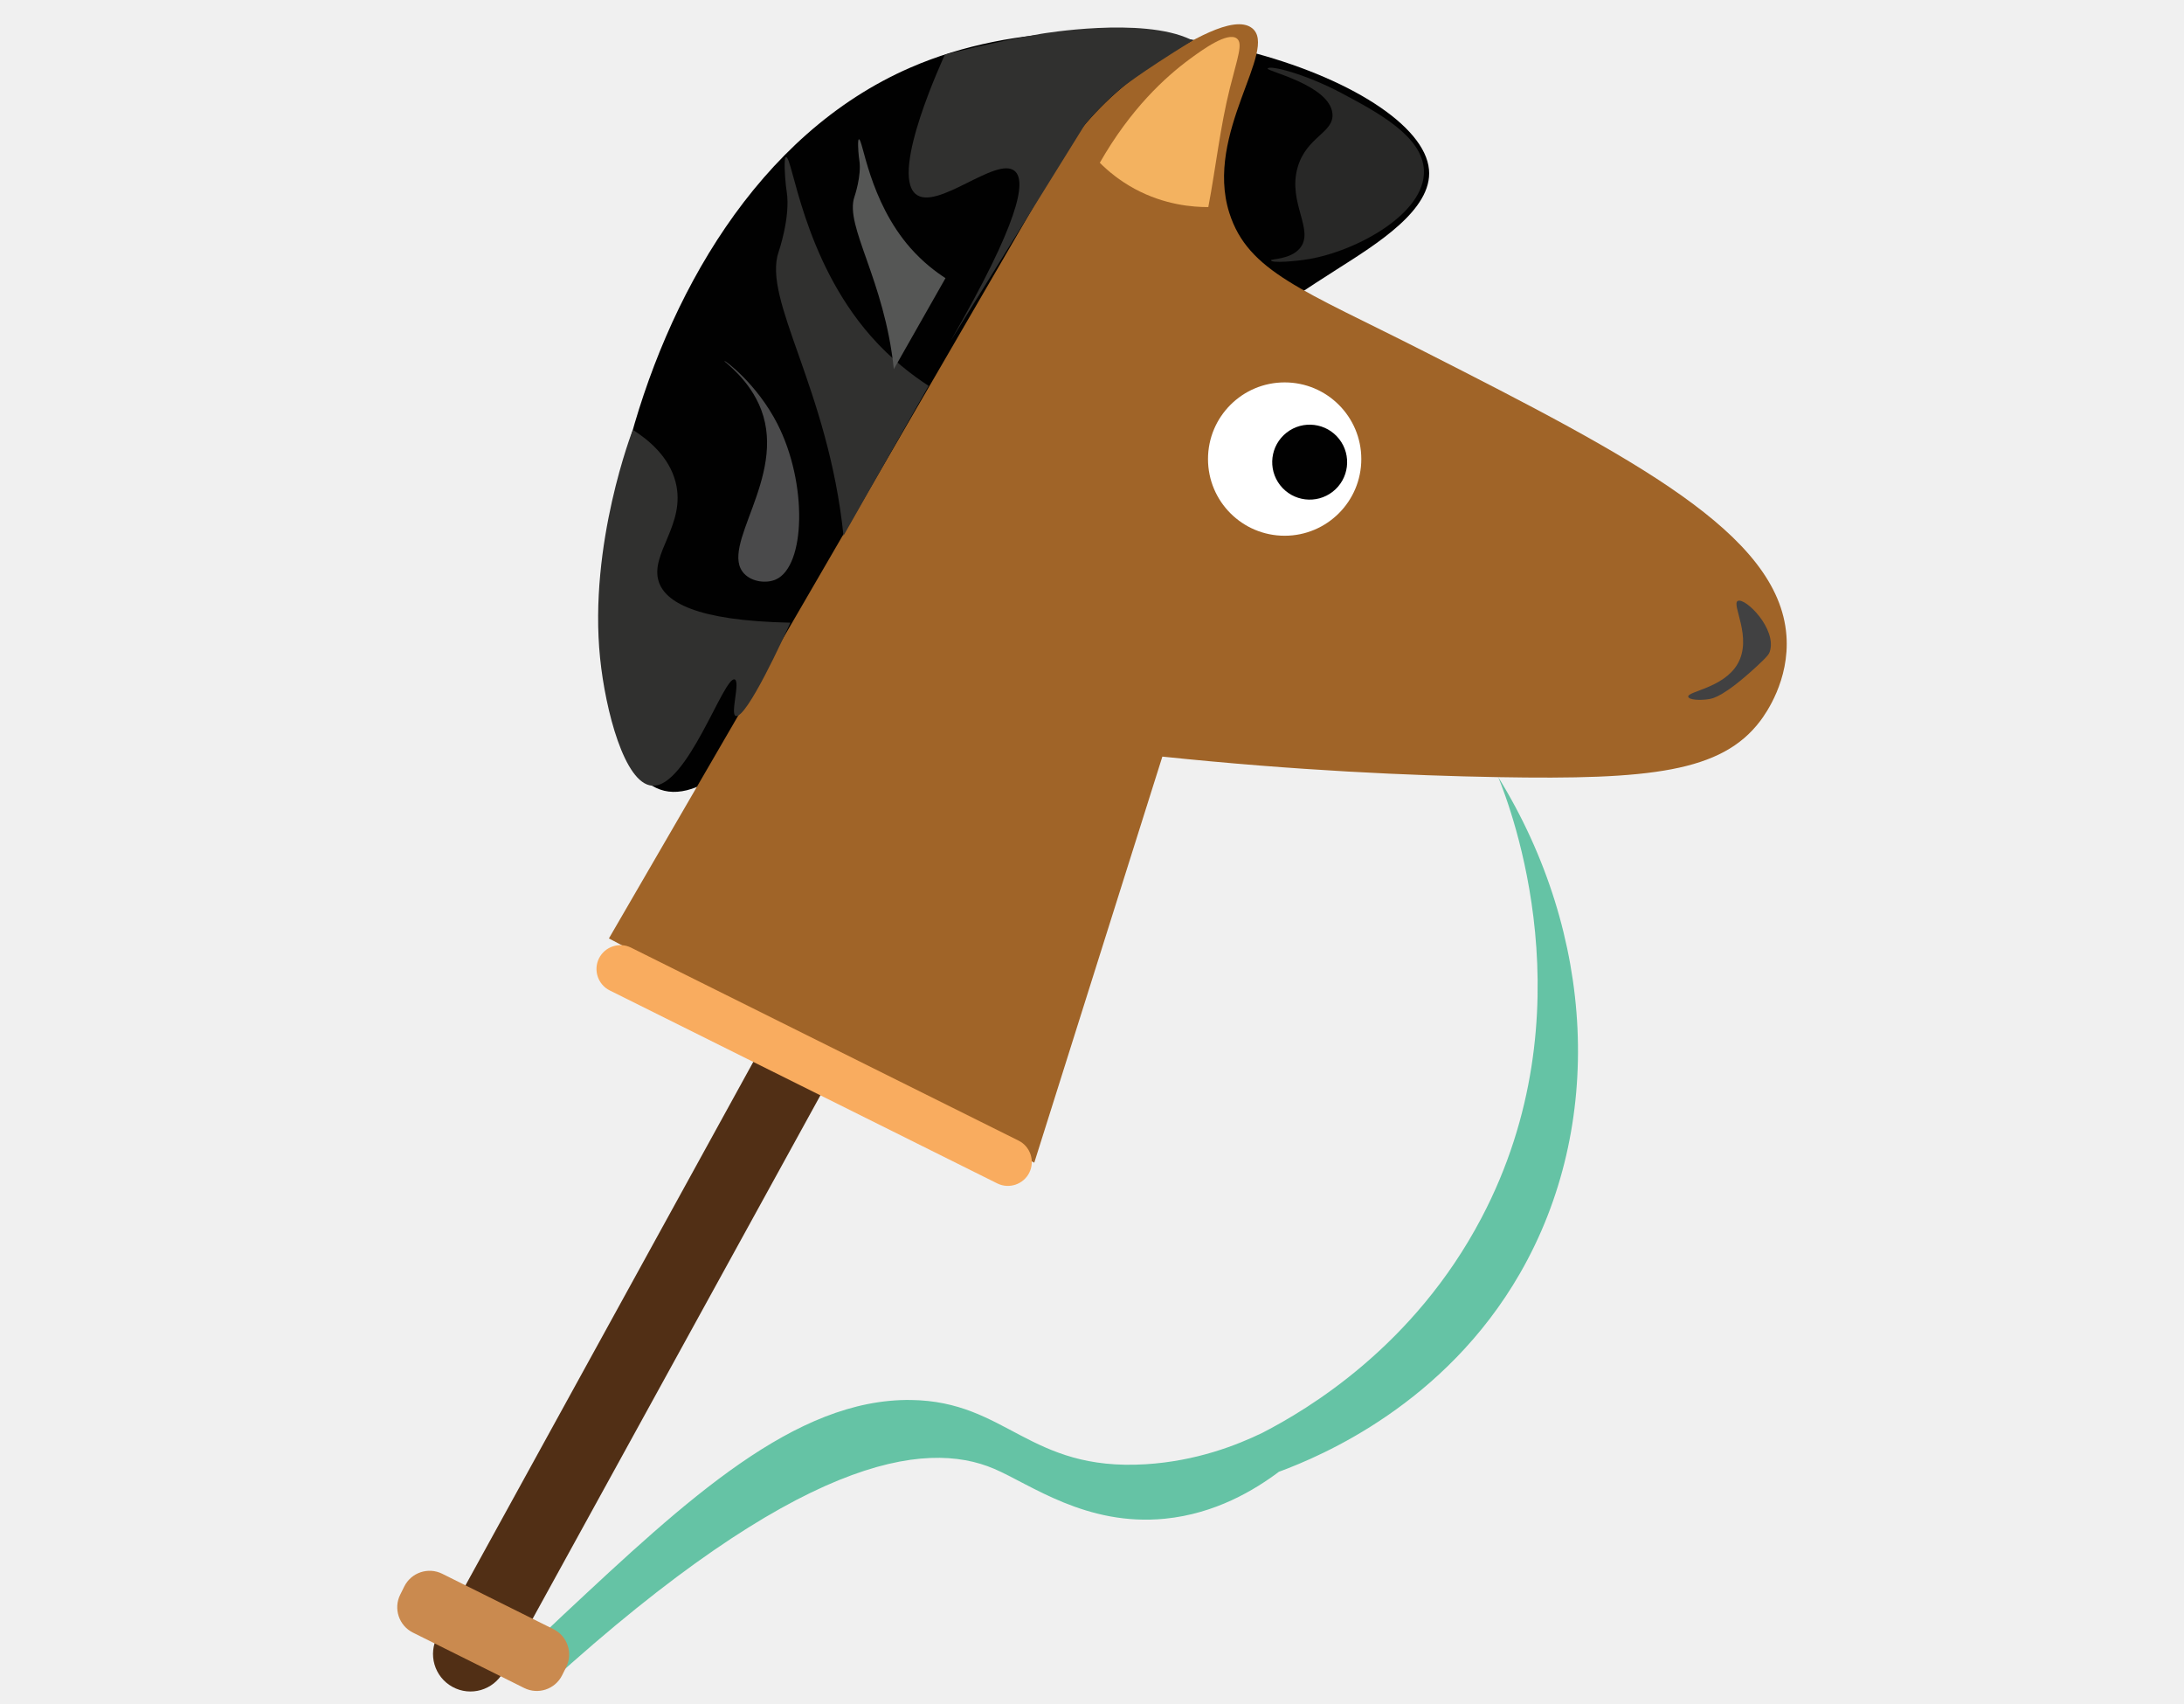
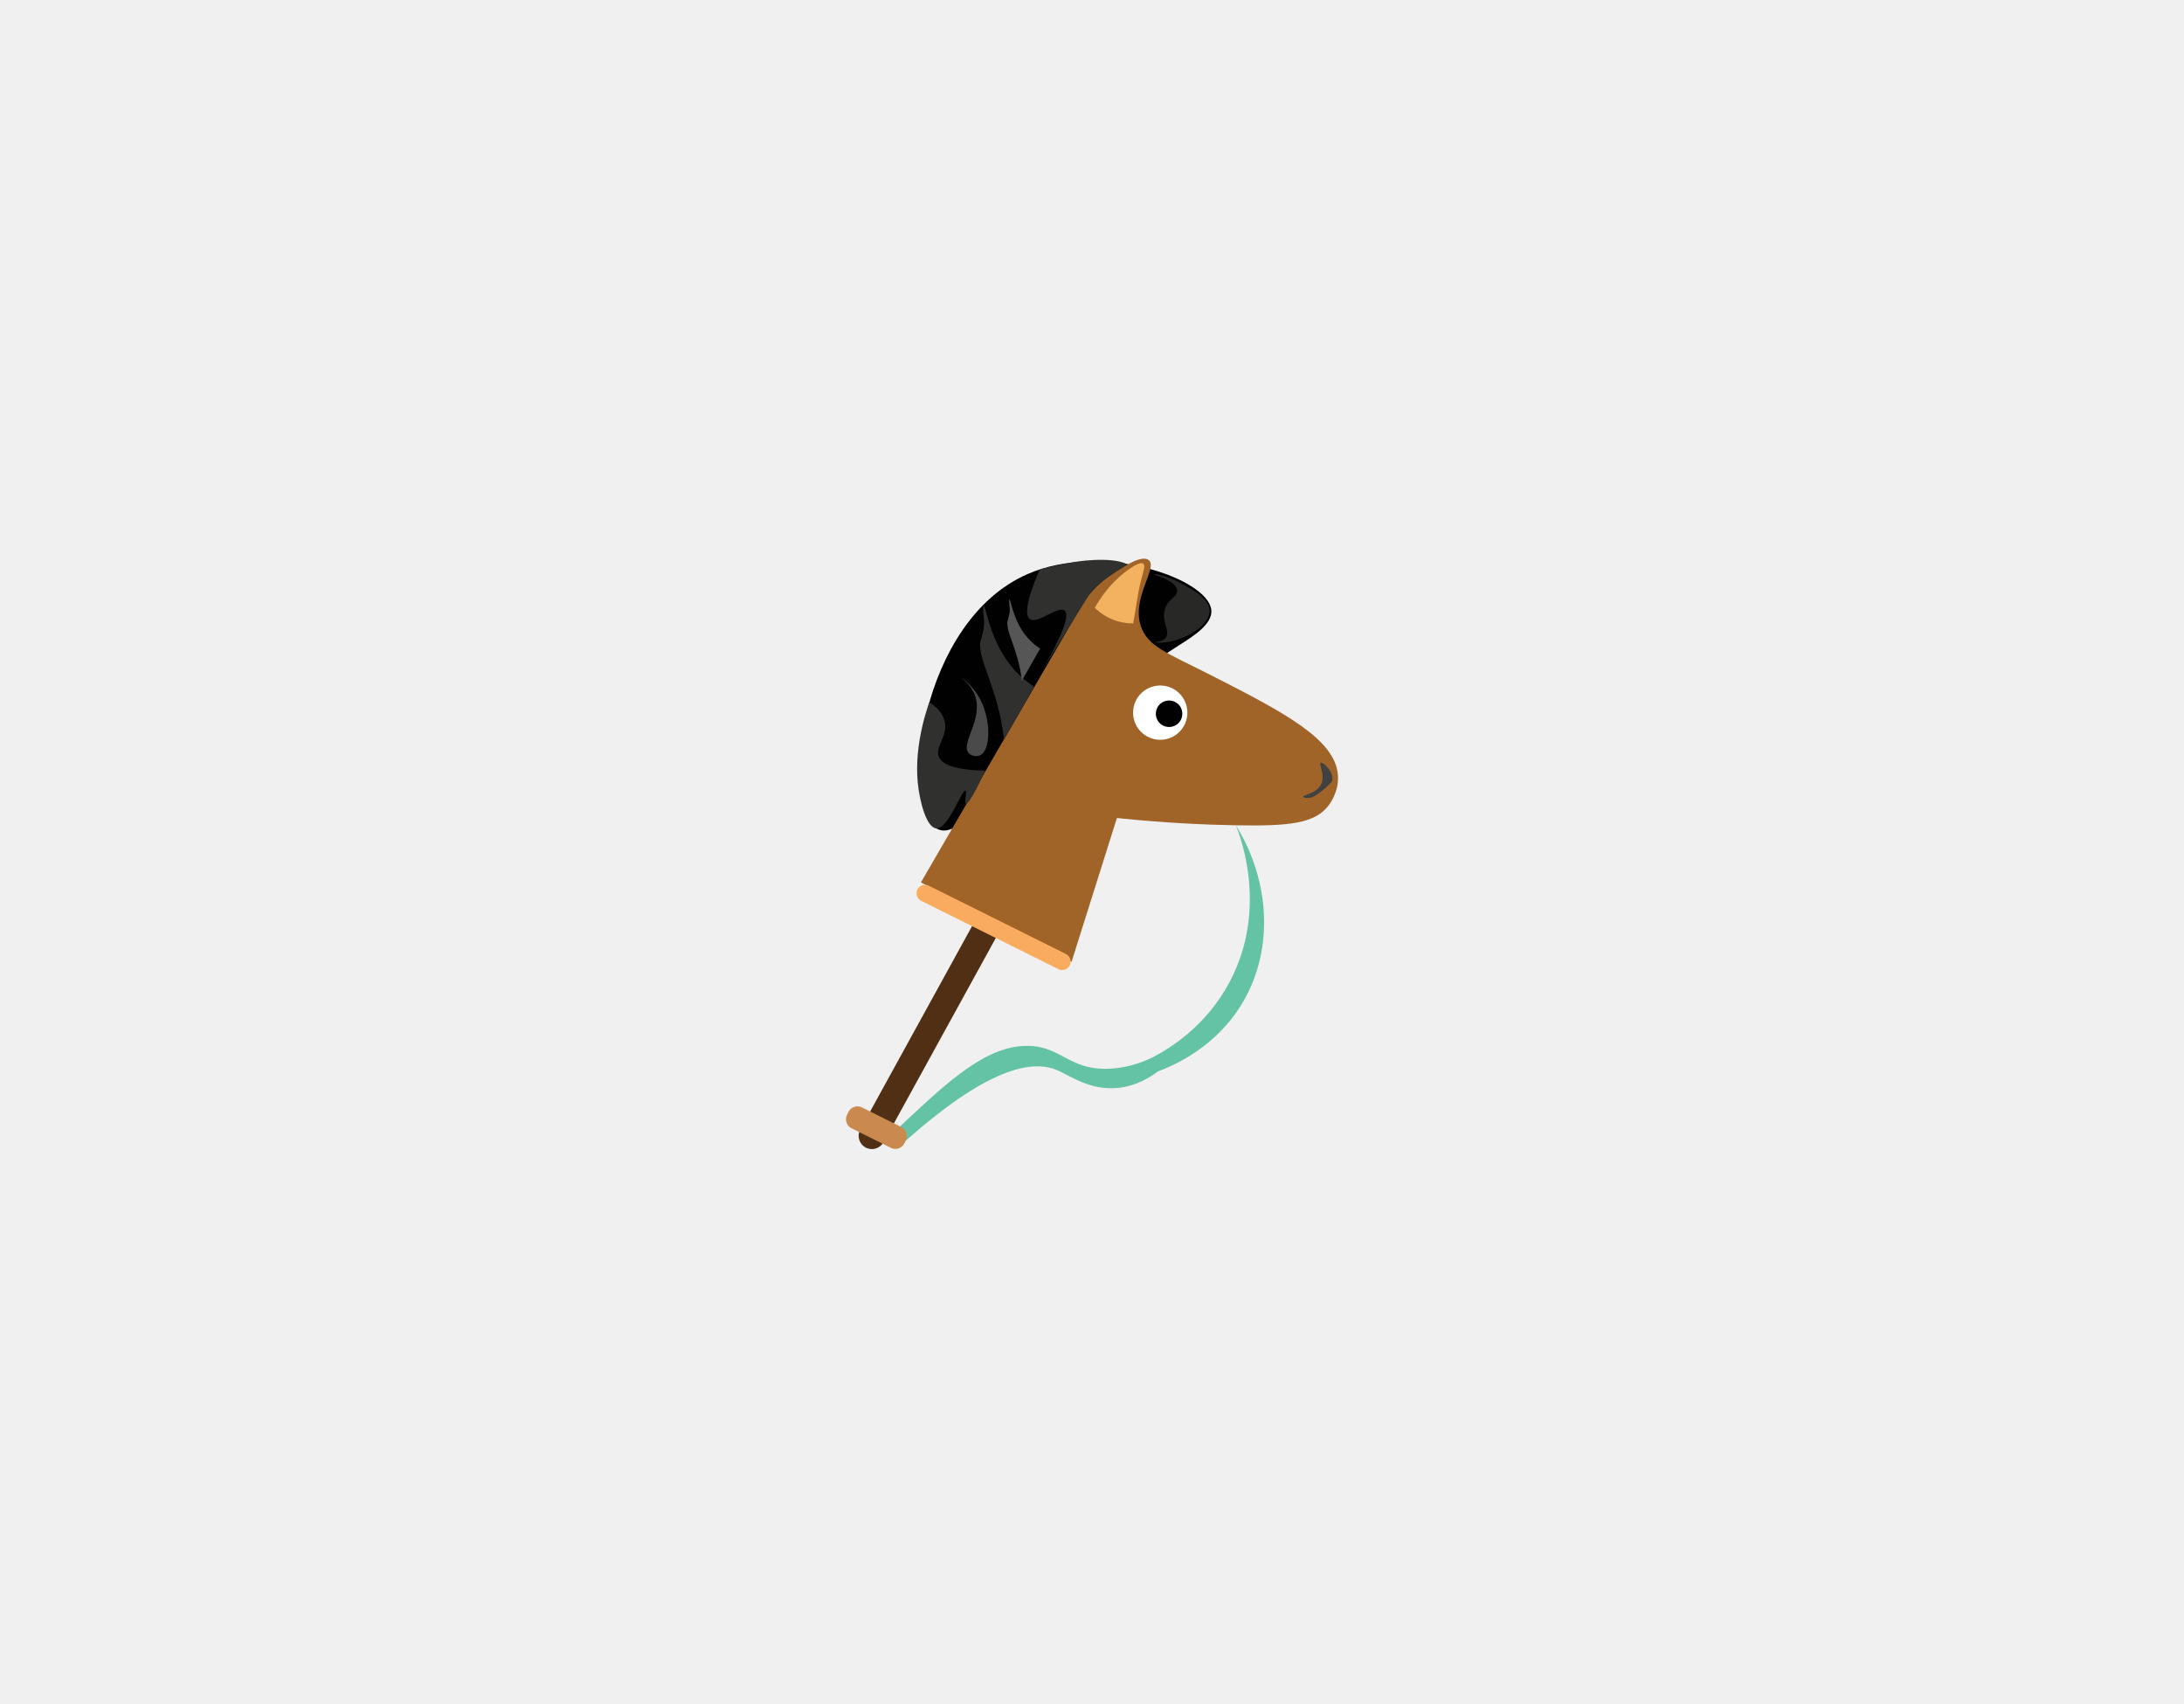
<svg xmlns="http://www.w3.org/2000/svg" id="Layer_1" data-name="Layer 1" viewBox="0 0 1621.417 1264.252">
  <defs>
    <style>
      .cls-1 {
        fill: #555655;
      }

      .cls-2 {
        fill: #ca8a4f;
      }

      .cls-3 {
        fill: #010101;
      }

      .cls-4 {
        fill: #a06428;
      }

      .cls-5 {
        fill: #282827;
      }

      .cls-6 {
        fill: #512f15;
      }

      .cls-7 {
        fill: #4a4a4b;
      }

      .cls-8 {
        fill: #fff;
      }

      .cls-9 {
        fill: #f3b260;
      }

      .cls-10 {
        fill: #30302f;
      }

      .cls-11 {
        fill: #414142;
      }

      .cls-12 {
        fill: #65c3a5;
      }

      .cls-13 {
        fill: #f9ac5f;
      }
    </style>
  </defs>
-   <path class="cls-3" d="M992.508,199.915c29.458-18.767,71.11-44.281,68.386-74.042-6.018-65.74-227.821-144.034-384.945-75.742-228.155,99.165-269.889,485.658-191.894,532.99,62.764,38.089,166.725-165.501,508.452-383.206Z" />
-   <path class="cls-4" d="M795.48,104.86c12.681-16.89,33.538-40.327,65.05-60.027,21.058-13.165,55.337-34.595,68.985-23.971,20.045,15.603-35.574,78.045-16.877,137.076,13.885,43.84,54.619,57.148,144.531,102.834,156.329,79.434,263.485,135.366,269.087,210.939,2.459,33.169-15.529,58.2-19.393,63.324-28.676,38.023-81.997,43.744-194.546,41.759-65.161-1.149-149.851-4.876-249.374-15.242-31.696,100.463-63.393,200.926-95.089,301.389-105.266-55.48-210.531-110.96-315.796-166.44" />
-   <circle class="cls-8" cx="953.735" cy="340.721" r="56.907" />
-   <circle class="cls-3" cx="972.313" cy="343.008" r="27.814" transform="translate(-5.1668 671.0021) rotate(-37.9808)" />
-   <path class="cls-12" d="M407.128,1249.772c185.412-168.335,279.314-181.718,330.988-159.604,26.981,11.547,68.377,42.779,126.693,37.02,37.615-3.715,66.705-21.377,84.657-34.834,31.927-11.79,123.251-50.374,179.044-147.388,63.149-109.804,55.934-251.254-16.194-368.171,9.406,23.308,67.647,174.788-12.398,327.032-50.262,95.598-129.169,142.272-162.501,159.503-19.49,9.47-49.54,21.148-86.958,23.438-86.838,5.314-102.877-46.75-174.19-47.699-86.117-1.145-166.63,74.064-257.993,159.41-6.325,5.908-11.443,10.858-14.785,14.124" />
-   <path class="cls-10" d="M626.225,397.608c.377,3.912.566,5.868.566,5.868-.108-1.204-.3-3.289-.566-5.868-11.307-109.468-60.502-175.033-48.133-210.792 0-.001,8.875-25.66,5.985-44.409-.064-.413-.342-2.155-.614-4.591-.782-6.996-1.648-20.83.051-21.198,4.902-1.062,12.115,74.838,62.899,132.725,15.45,17.611,31.358,29.481,43.001,37.03" />
+   <path class="cls-3" d="M875.09,479.066c10.432-6.646,25.183-15.681,24.218-26.221-2.131-23.281-80.679-51.007-136.322-26.823-80.797,35.118-95.577,171.988-67.956,188.75,22.227,13.489,59.043-58.61,180.06-135.706Z" />
+   <path class="cls-4" d="M805.316,445.403c4.491-5.981,11.877-14.281,23.036-21.258,7.457-4.662,19.597-12.251,24.43-8.489,7.099,5.526-12.598,27.639-5.977,48.543,4.917,15.525,19.342,20.238,51.184,36.417,55.362,28.13,93.309,47.938,95.293,74.701.871,11.746-5.499,20.611-6.868,22.425-10.155,13.465-29.038,15.491-68.895,14.788-23.076-.407-53.067-1.727-88.312-5.398-11.225,35.577-22.45,71.155-33.674,106.732-37.278-19.647-74.556-39.295-111.834-58.942" />
+   <circle class="cls-8" cx="861.359" cy="528.929" r="20.153" />
+   <circle class="cls-3" cx="867.938" cy="529.74" r="9.85" transform="translate(-142.1857 646.3168) rotate(-37.9808)" />
+   <path class="cls-12" d="M667.787,850.855c65.661-59.613,98.915-64.352,117.214-56.521,9.555,4.089,24.215,15.149,44.866,13.11,13.321-1.315,23.623-7.57,29.98-12.336,11.306-4.175,43.647-17.839,63.406-52.195,22.363-38.885,19.808-88.978-5.735-130.382,3.331,8.254,23.956,61.898-4.391,115.813-17.8,33.855-45.743,50.383-57.547,56.485-6.902,3.354-17.544,7.489-30.795,8.3-30.752,1.882-36.432-16.556-61.687-16.892-30.497-.406-59.009,26.229-91.364,56.452-2.24,2.092-4.052,3.845-5.236,5.002" />
+   <path class="cls-10" d="M745.377,549.075c.134,1.385.2,2.078.2,2.078-.038-.426-.106-1.165-.2-2.078-4.004-38.766-21.426-61.985-17.046-74.649,0-0,3.143-9.087,2.12-15.727-.022-.146-.121-.763-.218-1.626-.277-2.477-.584-7.377.018-7.507,1.736-.376,4.29,26.503,22.275,47.002,5.471,6.237,11.105,10.44,15.228,13.114" />
  <g>
-     <path class="cls-9" d="M816.502,120.804c22.924-40.077,48.41-63.461,67.045-77.163,9.241-6.795,27.912-20.315,34.709-15.054,4.696,3.635.579,13.801-5.167,36.73-7.278,29.043-10.44,58.966-16.036,88.379h0c-11.479.029-32.449-1.556-54.549-13.481-11.422-6.163-19.975-13.377-26.003-19.411Z" />
-     <rect class="cls-6" x="439.323" y="740.952" width="55.628" height="544.735" rx="27.814" ry="27.814" transform="translate(546.1385 -99.6911) rotate(28.8096)" />
-     <path class="cls-13" d="M740.375,878.325l-287.711-143.227c-8.736-4.349-12.326-15.055-7.977-23.791,4.349-8.736,15.055-12.326,23.791-7.977l287.711,143.227c8.736,4.349,12.326,15.055,7.977,23.791-4.349,8.736-15.055,12.326-23.791,7.977Z" />
-     <rect class="cls-2" x="291.592" y="1186.041" width="134.275" height="48.788" rx="21.016" ry="21.016" transform="translate(577.0217 -33.023) rotate(26.4649)" />
-     <path class="cls-11" d="M1268.997,518.84c3.095-.528,11.271-2.325,34.508-23.613,8.933-8.184,9.794-9.814,10.354-11.476,5.636-16.74-18.044-40.422-23.708-37.743-5.026,2.376,11.229,27.31-.221,46.876-10.446,17.852-37.511,20.225-36.561,24.285.533,2.276,8.791,2.837,15.627,1.672Z" />
-     <path class="cls-5" d="M972.017,192.238c35.395-6.09,86.43-33.86,85.111-65.862-1.042-25.272-34.312-42.978-61.233-57.304-26.254-13.971-53.463-21.089-54.776-18.181-.868,1.921,45.885,12.229,48.083,33.3,1.499,14.369-19.392,17.09-25.895,40.26-7.397,26.357,12.985,46.528,1.643,59.908-7.207,8.502-21.649,7.613-21.387,8.887.44,2.148,17.971.798,28.454-1.006Z" />
-     <path class="cls-10" d="M545.475,504.285c-7.937-3.156-35.399,80.854-61.42,78.836-20.503-1.59-34.591-56.16-38.53-94.534-8.73-85.04,24.274-169.56,24.284-169.602,11.858,7.57,26.967,20.076,31.779,38.902,8.05,31.49-19.71,53.285-12.389,74.232,4.939,14.132,26.108,28.629,97.563,30.031-.099.221-.237.525-.4.887-3.715,8.233-32.22,70.936-40.177,68.348-4.172-1.357,3.52-25.418-.709-27.1Z" />
-     <path class="cls-10" d="M705.828,252.861c50.767-88.142,56.489-118.431,47.464-125.969-13.537-11.308-58.137,30.338-73.607,17.029-18.953-16.307,21.267-101.821,21.792-103.442h0c.611-.135,36.756-9.439,71.37-15.379.001-0,75.365-12.932,110.994,4.198.021.01,1.559.753,1.562.751h0c-40.566,25.034-53.119,35.547-53.119,35.547-7.02,5.878-16.558,14.636-26.78,26.774-33.226,53.497-66.451,106.994-99.677,160.491Z" />
-     <path class="cls-7" d="M575.977,430.091c22.077-9.804,23.751-71.378,1.109-115.61-15.021-29.344-38.691-47.041-39.264-46.534-.505.447,18.757,13.431,27.342,36.284,18.956,50.459-31.915,101.715-12.55,121.678,5.987,6.172,16.589,7.189,23.362,4.182Z" />
-     <path class="cls-1" d="M663.579,273.978c.229,2.375.344,3.562.344,3.562-.065-.731-.182-1.997-.344-3.562-6.865-66.459-36.731-106.265-29.222-127.975 0-0,5.388-15.579,3.634-26.961-.039-.251-.208-1.309-.373-2.787-.475-4.247-1-12.646.031-12.87,2.976-.645,7.355,45.435,38.187,80.579,9.38,10.692,19.038,17.898,26.106,22.481" />
+     <path class="cls-9" d="M812.76,451.05c8.118-14.193,17.144-22.474,23.743-27.326,3.272-2.406,9.885-7.194,12.292-5.331,1.663,1.287.205,4.887-1.83,13.007-2.577,10.285-3.697,20.882-5.679,31.298h0c-4.065.01-11.491-.551-19.318-4.774-4.045-2.183-7.074-4.737-9.208-6.874Z" />
+     <rect class="cls-6" x="679.188" y="670.665" width="19.7" height="192.909" rx="9.85" ry="9.85" transform="translate(454.9603 -237.0985) rotate(28.8096)" />
+     <path class="cls-13" d="M785.801,719.313l-101.888-50.722c-3.094-1.54-4.365-5.332-2.825-8.425,1.54-3.094,5.332-4.365,8.425-2.825l101.888,50.722c3.094,1.54,4.365,5.332,2.825,8.425-1.54,3.094-5.332,4.365-8.425,2.825Z" />
+     <rect class="cls-2" x="626.872" y="828.286" width="47.551" height="17.277" rx="7.443" ry="7.443" transform="translate(441.1579 -202.2572) rotate(26.4649)" />
+     <path class="cls-11" d="M973.004,592.008c1.096-.187,3.991-.823,12.221-8.362,3.163-2.898,3.469-3.476,3.667-4.064,1.996-5.928-6.39-14.315-8.396-13.366-1.78.842,3.977,9.671-.078,16.6-3.699,6.322-13.284,7.162-12.947,8.6.189.806,3.113,1.005,5.534.592Z" />
+     <path class="cls-5" d="M867.833,476.347c12.534-2.157,30.608-11.991,30.141-23.324-.369-8.95-12.151-15.22-21.685-20.293-9.297-4.948-18.933-7.468-19.398-6.439-.307.68,16.25,4.331,17.028,11.793.531,5.088-6.867,6.052-9.17,14.257-2.62,9.334,4.598,16.477.582,21.215-2.552,3.011-7.667,2.696-7.574,3.147.156.761,6.364.282,10.077-.356Z" />
+     <path class="cls-10" d="M716.781,586.853c-2.811-1.118-12.536,28.633-21.751,27.919-7.261-.563-12.25-19.888-13.645-33.478-3.091-30.116,8.596-60.047,8.6-60.062,4.199,2.681,9.55,7.11,11.254,13.776,2.851,11.152-6.98,18.87-4.387,26.288,1.749,5.005,9.246,10.139,34.55,10.635-.035.078-.084.186-.142.314-1.315,2.916-11.41,25.121-14.228,24.204-1.478-.481,1.247-9.001-.251-9.597Z" />
+     <path class="cls-10" d="M773.567,497.815c17.978-31.214,20.005-41.94,16.808-44.61-4.794-4.005-20.588,10.744-26.067,6.03-6.712-5.775,7.531-36.058,7.717-36.632h0c.216-.048,13.017-3.343,25.275-5.446 0,0,26.689-4.58,39.307,1.487.007.004.552.267.553.266h0c-14.366,8.866-18.811,12.588-18.811,12.588-2.486,2.082-5.864,5.183-9.484,9.482-11.766,18.945-23.533,37.89-35.299,56.835Z" />
+     <path class="cls-7" d="M727.582,560.579c7.818-3.472,8.411-25.277.393-40.941-5.32-10.392-13.702-16.659-13.905-16.479-.179.158,6.643,4.756,9.683,12.849,6.713,17.869-11.302,36.021-4.444,43.09,2.12,2.186,5.875,2.546,8.273,1.481Z" />
+     <path class="cls-1" d="M758.605,505.293l.122,1.262c-.023-.259-.064-.707-.122-1.262-2.431-23.535-13.008-37.632-10.349-45.32,0-0,1.908-5.517,1.287-9.548-.014-.089-.073-.463-.132-.987-.168-1.504-.354-4.478.011-4.558,1.054-.228,2.605,16.09,13.523,28.536,3.322,3.786,6.742,6.338,9.245,7.961" />
  </g>
</svg>
